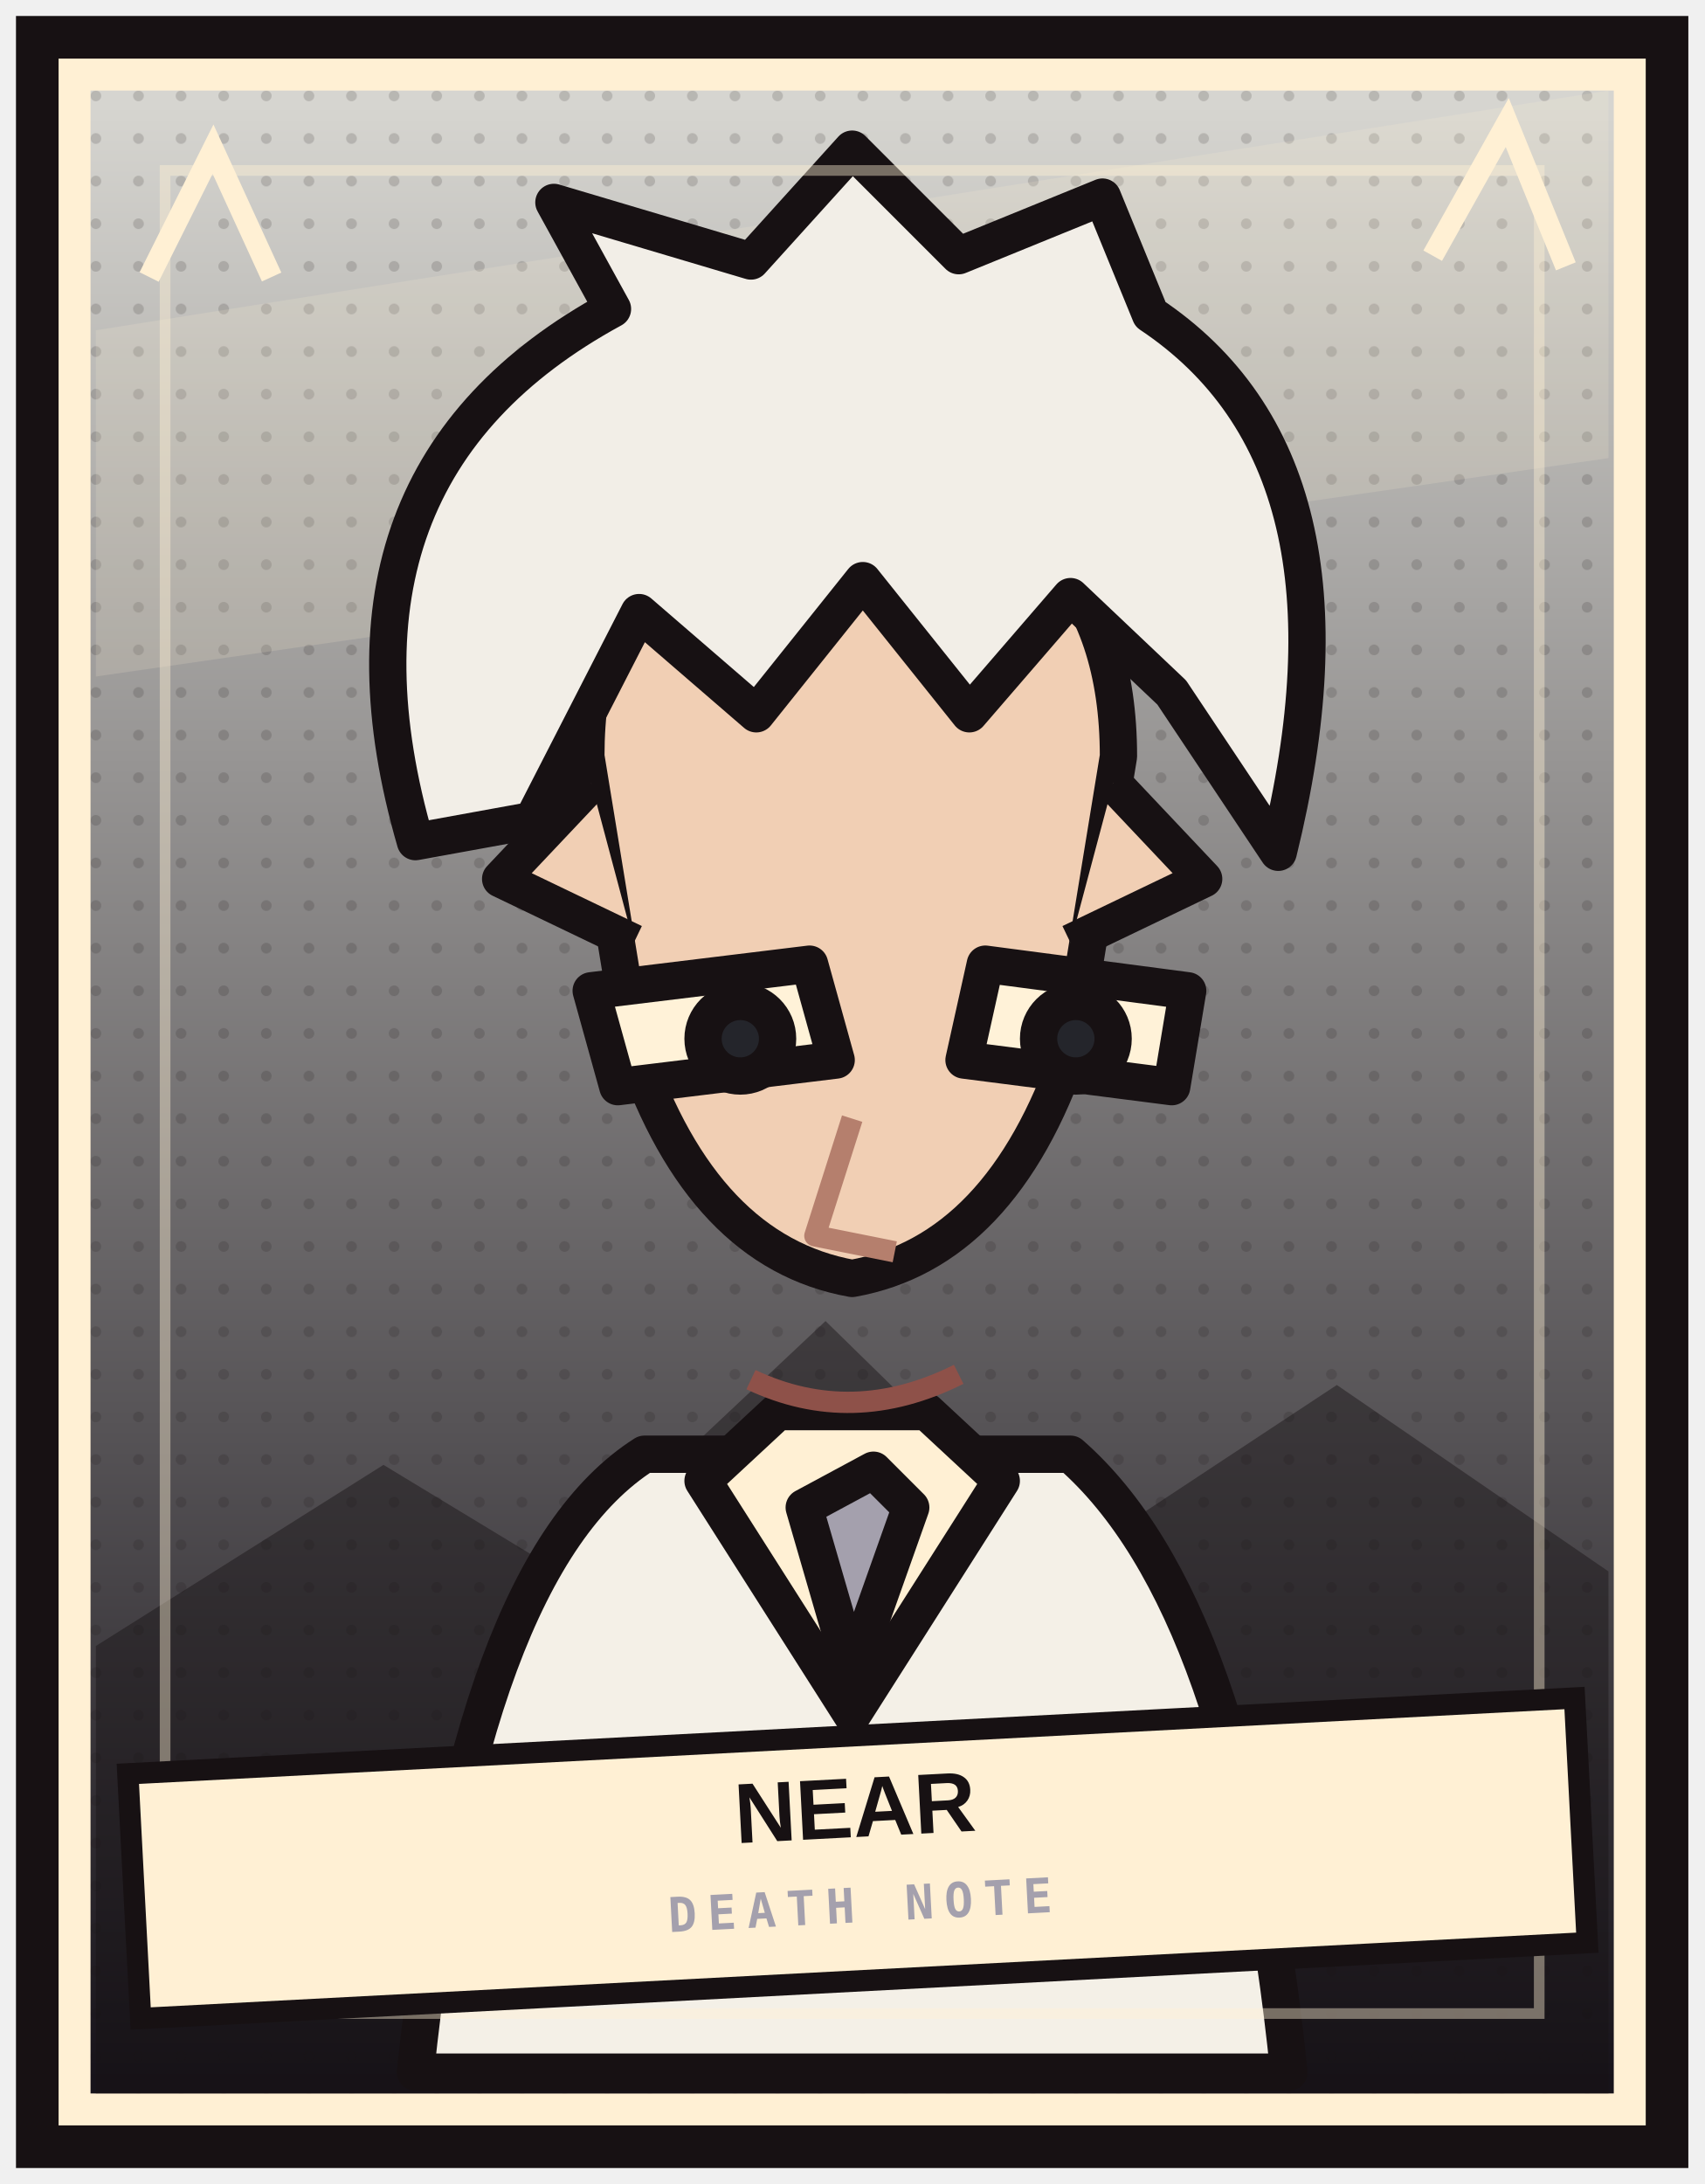
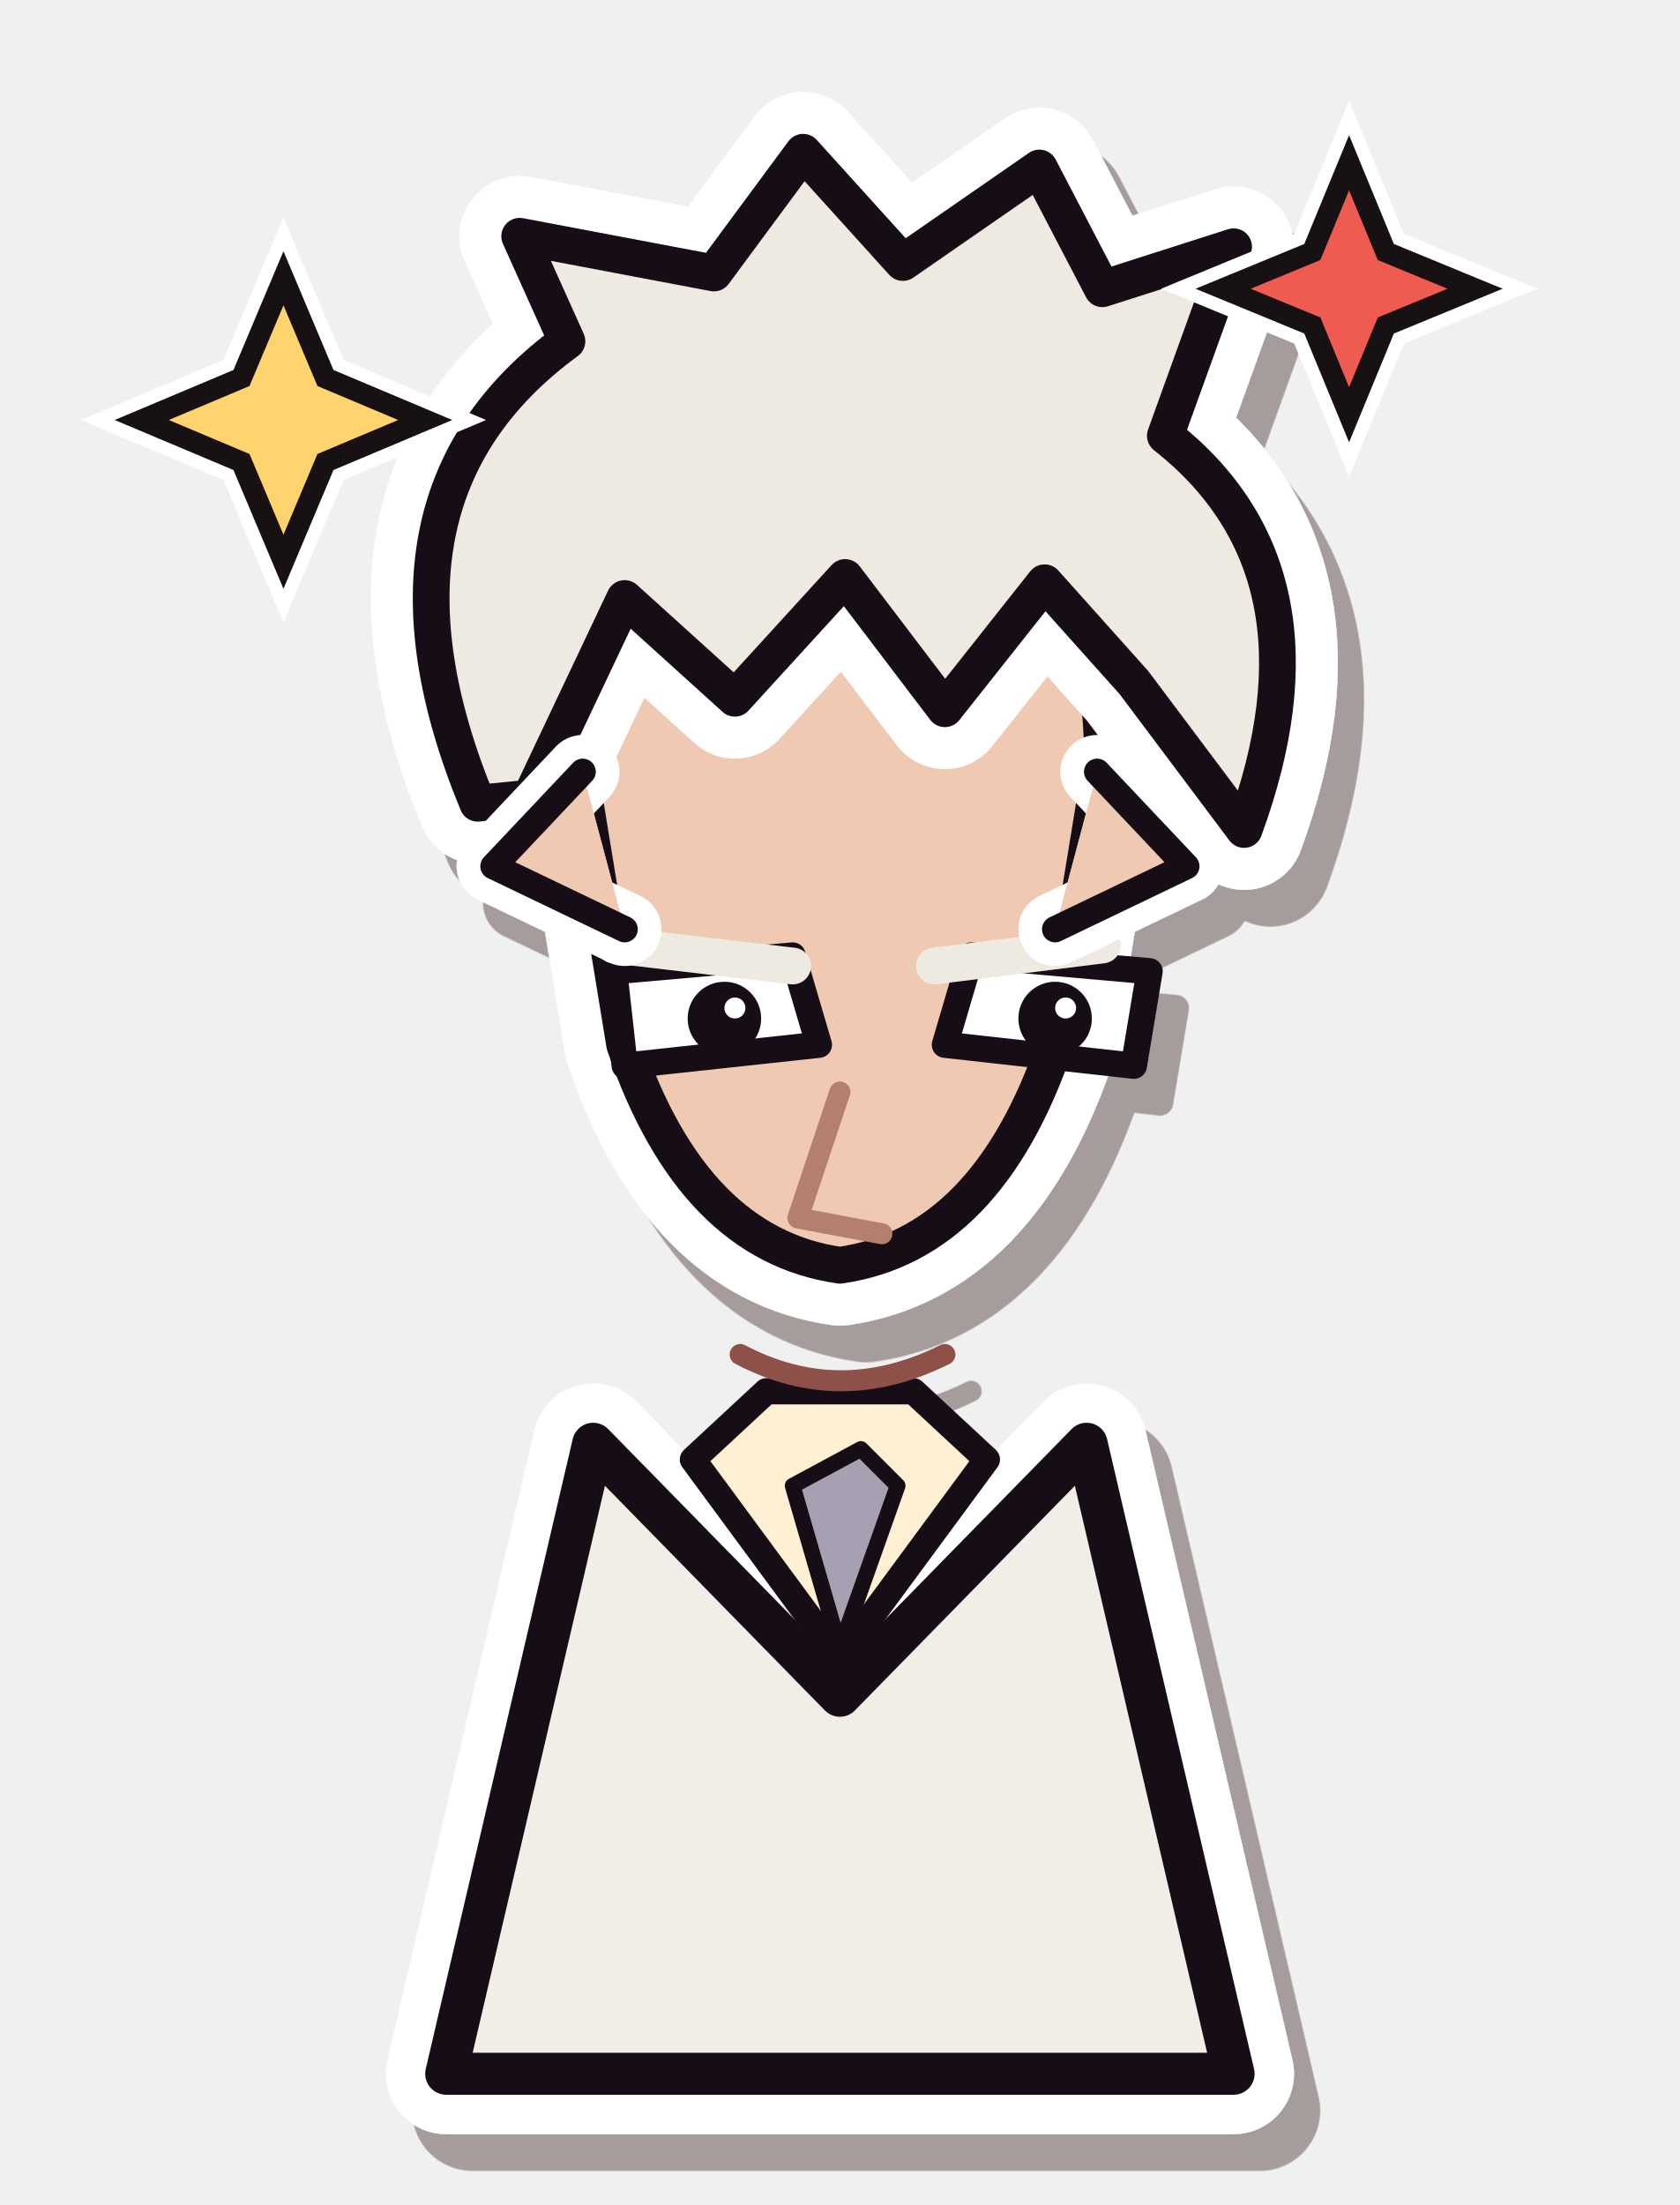
- <svg xmlns="http://www.w3.org/2000/svg" viewBox="0 0 320 410" role="img" aria-label="NEAR original anime comic portrait">
+ <svg xmlns="http://www.w3.org/2000/svg" viewBox="0 0 320 420" role="img" aria-label="NEAR cartoon sticker illustration">
  <defs>
-     <linearGradient id="bg" x2="0" y2="1">
-       <stop stop-color="#d6d5d0" />
-       <stop offset="1" stop-color="#17131a" />
-     </linearGradient>
-     <pattern id="dots" width="8" height="8" patternUnits="userSpaceOnUse">
-       <circle cx="2" cy="2" r="1" fill="#171113" opacity=".16" />
-     </pattern>
+     <filter id="shadow" x="-30%" y="-20%" width="160%" height="160%">
+       <feDropShadow dx="5" dy="7" stdDeviation="0" flood-color="#171113" flood-opacity=".35" />
+     </filter>
  </defs>
-   <rect x="7" y="7" width="306" height="396" fill="#fff0d4" stroke="#171113" stroke-width="8" />
-   <rect x="17" y="17" width="286" height="376" fill="url(#bg)" />
-   <rect x="17" y="17" width="286" height="376" fill="url(#dots)" />
-   <path d="M18 62 302 17 302 86 18 127Z" fill="#fff0d4" opacity=".16" />
-   <path d="M18 309 72 275 105 295 155 248 201 293 251 260 302 295V393H18Z" fill="#171113" opacity=".45" />
-   <g stroke="#171113" stroke-width="7" stroke-linejoin="round">
-     <path d="M78 389Q88 294 121 273H201Q233 301 242 389Z" fill="#f4f0e7" />
-     <path d="M132 278 160 322 188 278 174 265H146Z" fill="#fff0d4" />
-     <path d="M151 283 160 314 171 283 164 276Z" fill="#a4a0ad" />
-     <path d="M110 142Q110 94 160 88Q210 94 210 142L201 197Q188 235 160 240Q132 235 119 197Z" fill="#f1cfb4" />
-     <path d="M78 158Q58 89 115 58L104 38 141 49 160 28 180 48 207 37 216 59Q258 87 240 160L220 130 201 112 182 134 162 109 142 134 120 115 100 154Z" fill="#f2eee7" />
-     <path d="M111 186 152 181 157 199 116 204Z M181 199 185 181 223 186 220 204Z" fill="#fff2d8" />
-     <circle cx="139" cy="195" r="7" fill="#24252b" />
-     <circle cx="202" cy="195" r="7" fill="#24252b" />
-     <path d="M160 210 153 232 168 235" stroke="#b57f6d" stroke-width="4" fill="none" />
-     <path d="M141 259Q160 268 180 258" stroke="#8e5149" stroke-width="4" fill="none" />
-     <path d="M111 147 94 165 119 177M209 147 226 165 201 177" fill="#f1cfb4" />
+   <g filter="url(#shadow)" stroke-linejoin="round" stroke-linecap="round">
+     <path d="M113 275 160 323 207 275 235 395H85Z" fill="#f1eee7" stroke="#fff" stroke-width="23" />
+     <path d="M113 275 160 323 207 275 235 395H85Z" fill="#f1eee7" stroke="#171113" stroke-width="8" />
+     <path d="M132 278 160 316 188 278 174 265H146Z" fill="#fff0d4" stroke="#171113" stroke-width="5" />
+     <path d="M151 283 160 314 171 283 164 276Z" fill="#a7a0b2" stroke="#171113" stroke-width="3" />
+     <path d="M110 144Q110 94 160 88Q210 94 210 144L201 199Q188 237 160 241Q132 237 119 199Z" fill="#f0c9b3" stroke="#fff" stroke-width="23" />
+     <path d="M110 144Q110 94 160 88Q210 94 210 144L201 199Q188 237 160 241Q132 237 119 199Z" fill="#f0c9b3" stroke="#171113" stroke-width="7" />
+     <path d="M117 185 151 182 156 199 119 203Z M180 199 185 182 219 185 216 203Z" fill="#fff" stroke="#171113" stroke-width="5" />
+     <circle cx="138" cy="194" r="7" fill="#171113" />
+     <circle cx="201" cy="194" r="7" fill="#171113" />
+     <circle cx="140" cy="192" r="2" fill="#fff" />
+     <circle cx="203" cy="192" r="2" fill="#fff" />
+     <path d="M117 180 151 184M178 184 210 180" fill="none" stroke="#eee9e1" stroke-width="7" />
+     <path d="M160 208 152 232 168 235" fill="none" stroke="#b57f6d" stroke-width="4" />
+     <path d="M141 258Q160 268 180 258" fill="none" stroke="#8e5149" stroke-width="4" />
+     <path d="M91 153Q67 95 108 65L99 45 136 52 153 29 172 50 198 32 210 55 235 47 222 83Q255 109 237 158L216 130 199 111 180 135 161 110 140 133 119 114 101 152Z" fill="#eee9e1" stroke="#fff" stroke-width="23" />
+     <path d="M91 153Q67 95 108 65L99 45 136 52 153 29 172 50 198 32 210 55 235 47 222 83Q255 109 237 158L216 130 199 111 180 135 161 110 140 133 119 114 101 152Z" fill="#eee9e1" stroke="#171113" stroke-width="7" />
+     <path d="M111 147 94 165 119 177M209 147 226 165 201 177" fill="#f0c9b3" stroke="#fff" stroke-width="14" />
+     <path d="M111 147 94 165 119 177M209 147 226 165 201 177" fill="#f0c9b3" stroke="#171113" stroke-width="5" />
  </g>
-   <path d="M31 32H289V378H31Z" fill="none" stroke="#fff0d4" stroke-width="2" opacity=".42" />
-   <g transform="translate(24 333) rotate(-3)">
-     <rect width="272" height="46" fill="#fff0d4" stroke="#171113" stroke-width="4" />
-     <text x="136" y="19" text-anchor="middle" font-family="Arial Black,Arial,sans-serif" font-size="16" font-weight="900" fill="#171113">NEAR</text>
-     <text x="136" y="35" text-anchor="middle" font-family="monospace" font-size="9" font-weight="900" letter-spacing="2" fill="#a4a0ad">DEATH NOTE</text>
-   </g>
-   <path d="M28 52 40 28 51 52M269 48 283 23 294 50" stroke="#fff0d4" stroke-width="4" fill="none" />
+   <path d="M46 72 54 53 62 72 81 80 62 88 54 107 46 88 27 80Z" fill="#ffd36d" stroke="#fff" stroke-width="9" />
+   <path d="M46 72 54 53 62 72 81 80 62 88 54 107 46 88 27 80Z" fill="#ffd36d" stroke="#171113" stroke-width="4" />
+   <path d="M250 48 257 31 264 48 281 55 264 62 257 79 250 62 233 55Z" fill="#f05b51" stroke="#fff" stroke-width="9" />
+   <path d="M250 48 257 31 264 48 281 55 264 62 257 79 250 62 233 55Z" fill="#f05b51" stroke="#171113" stroke-width="4" />
</svg>
